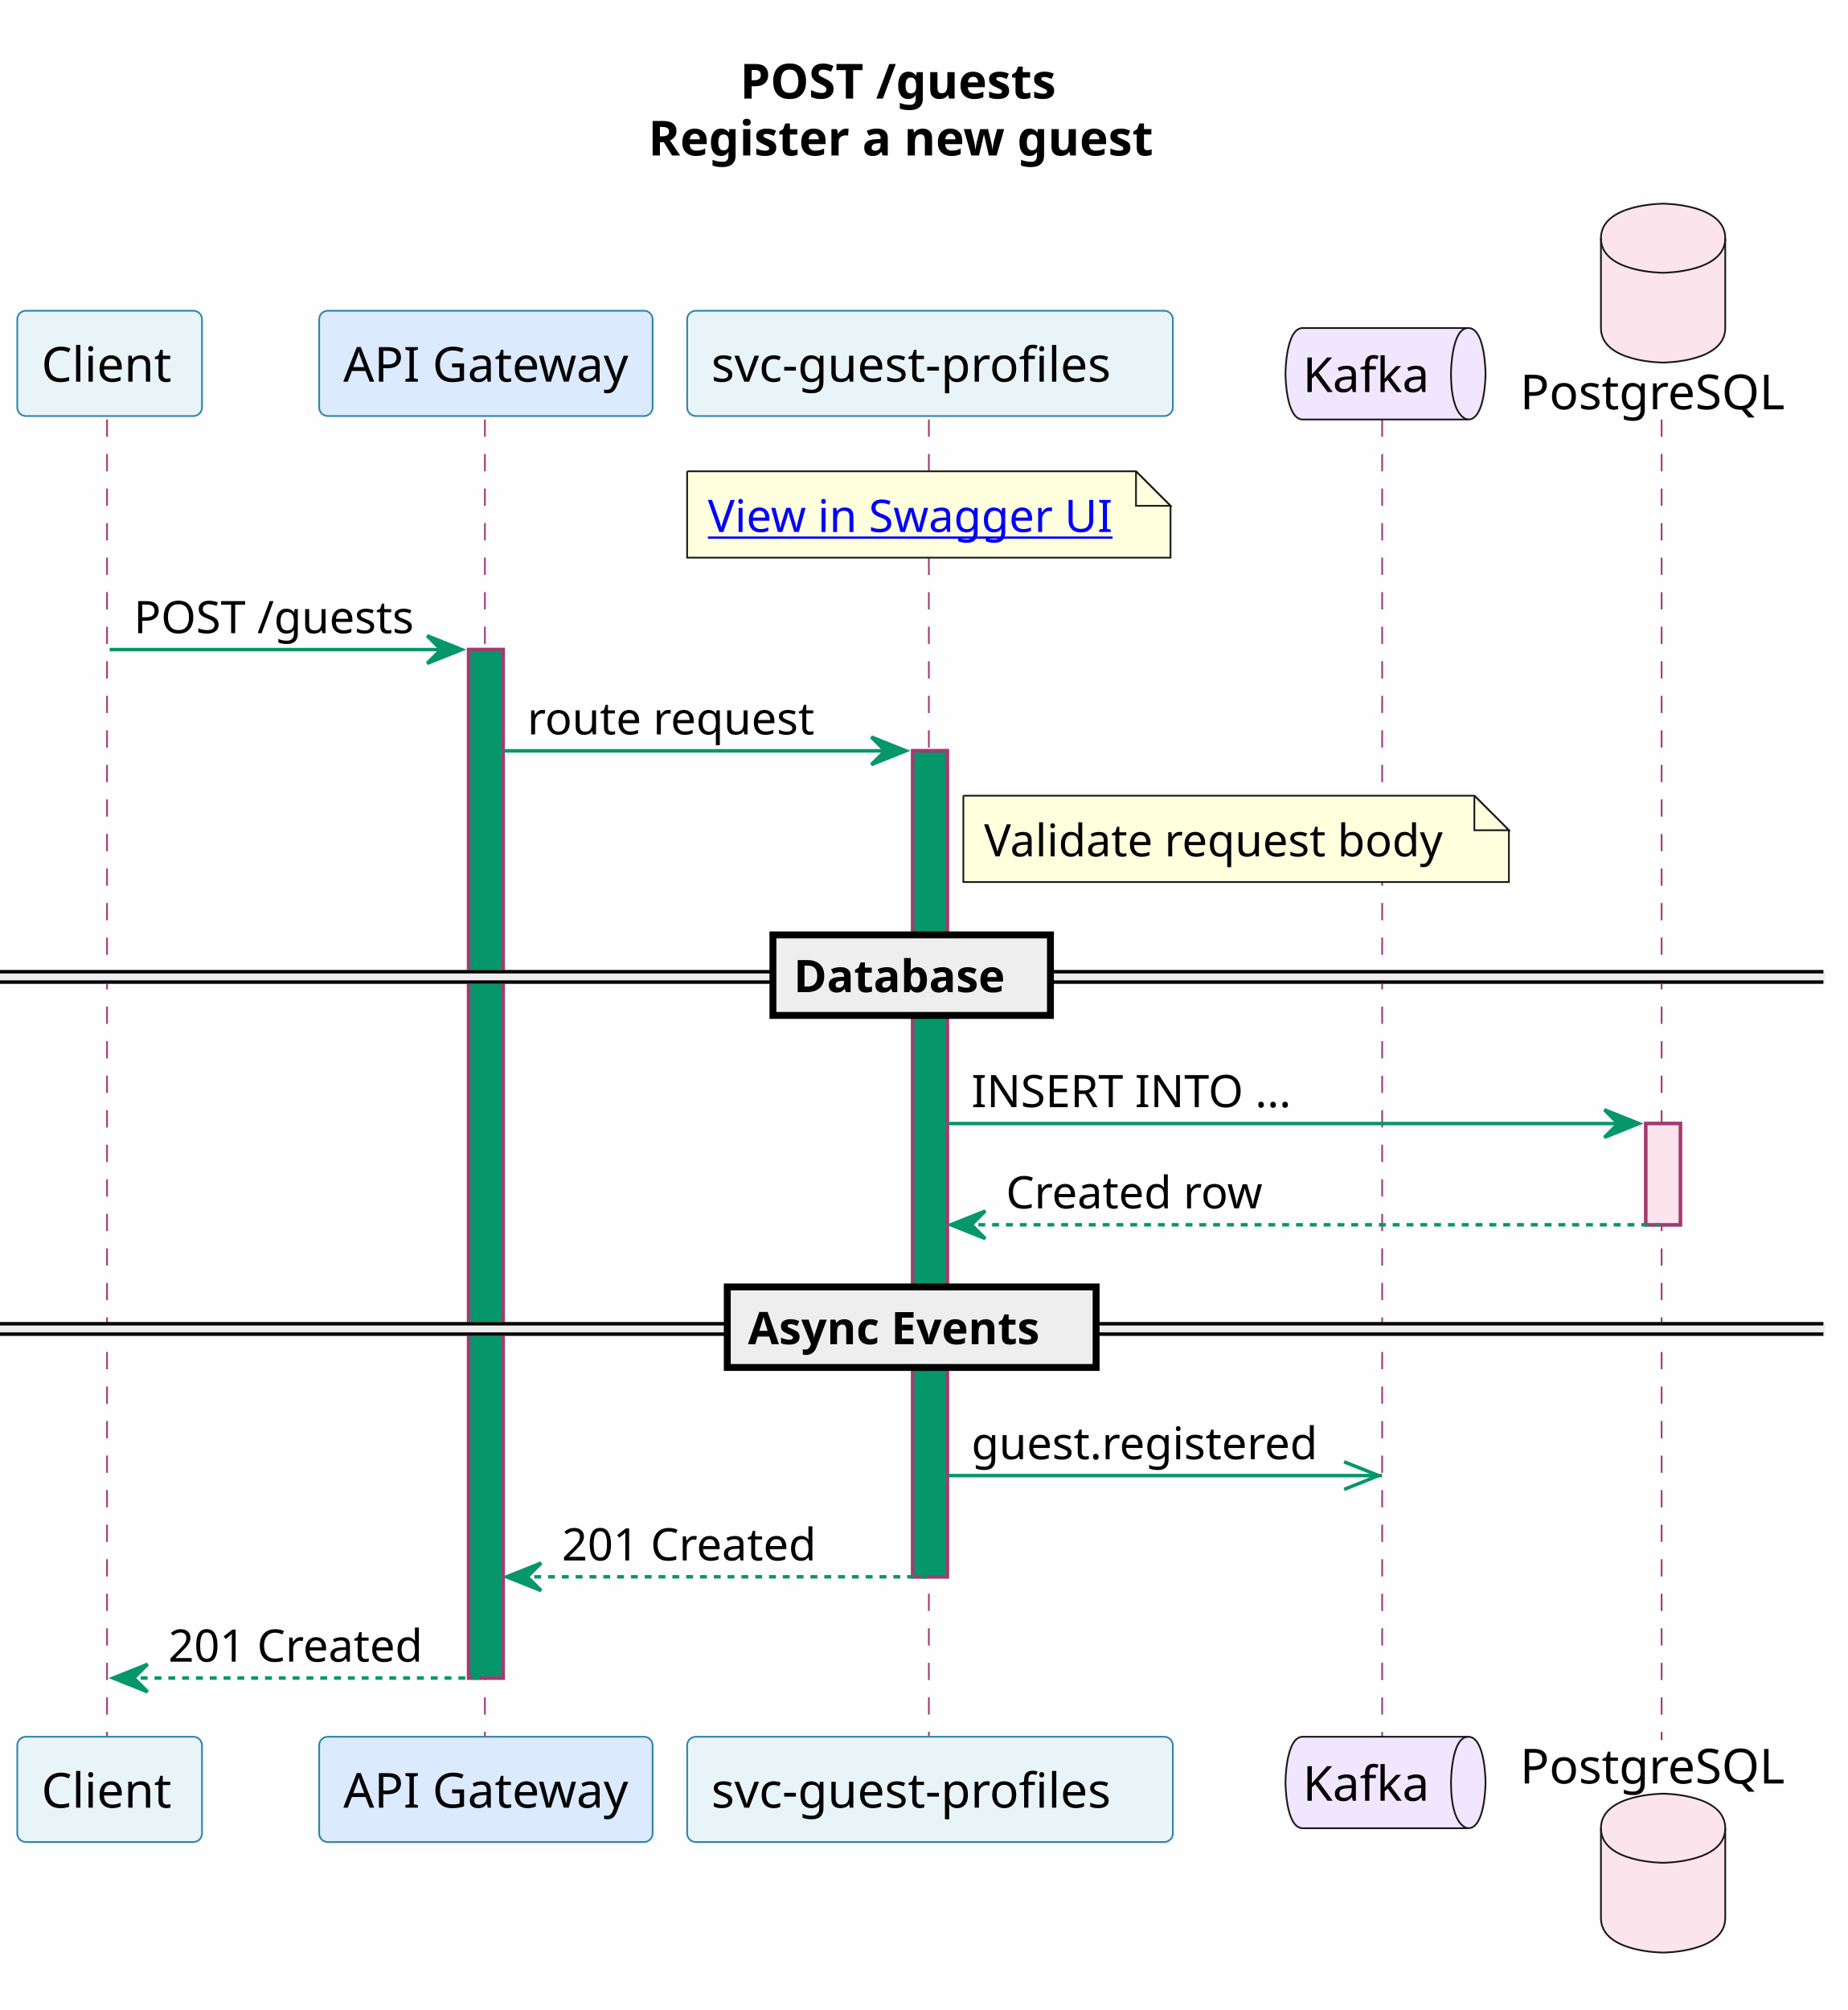
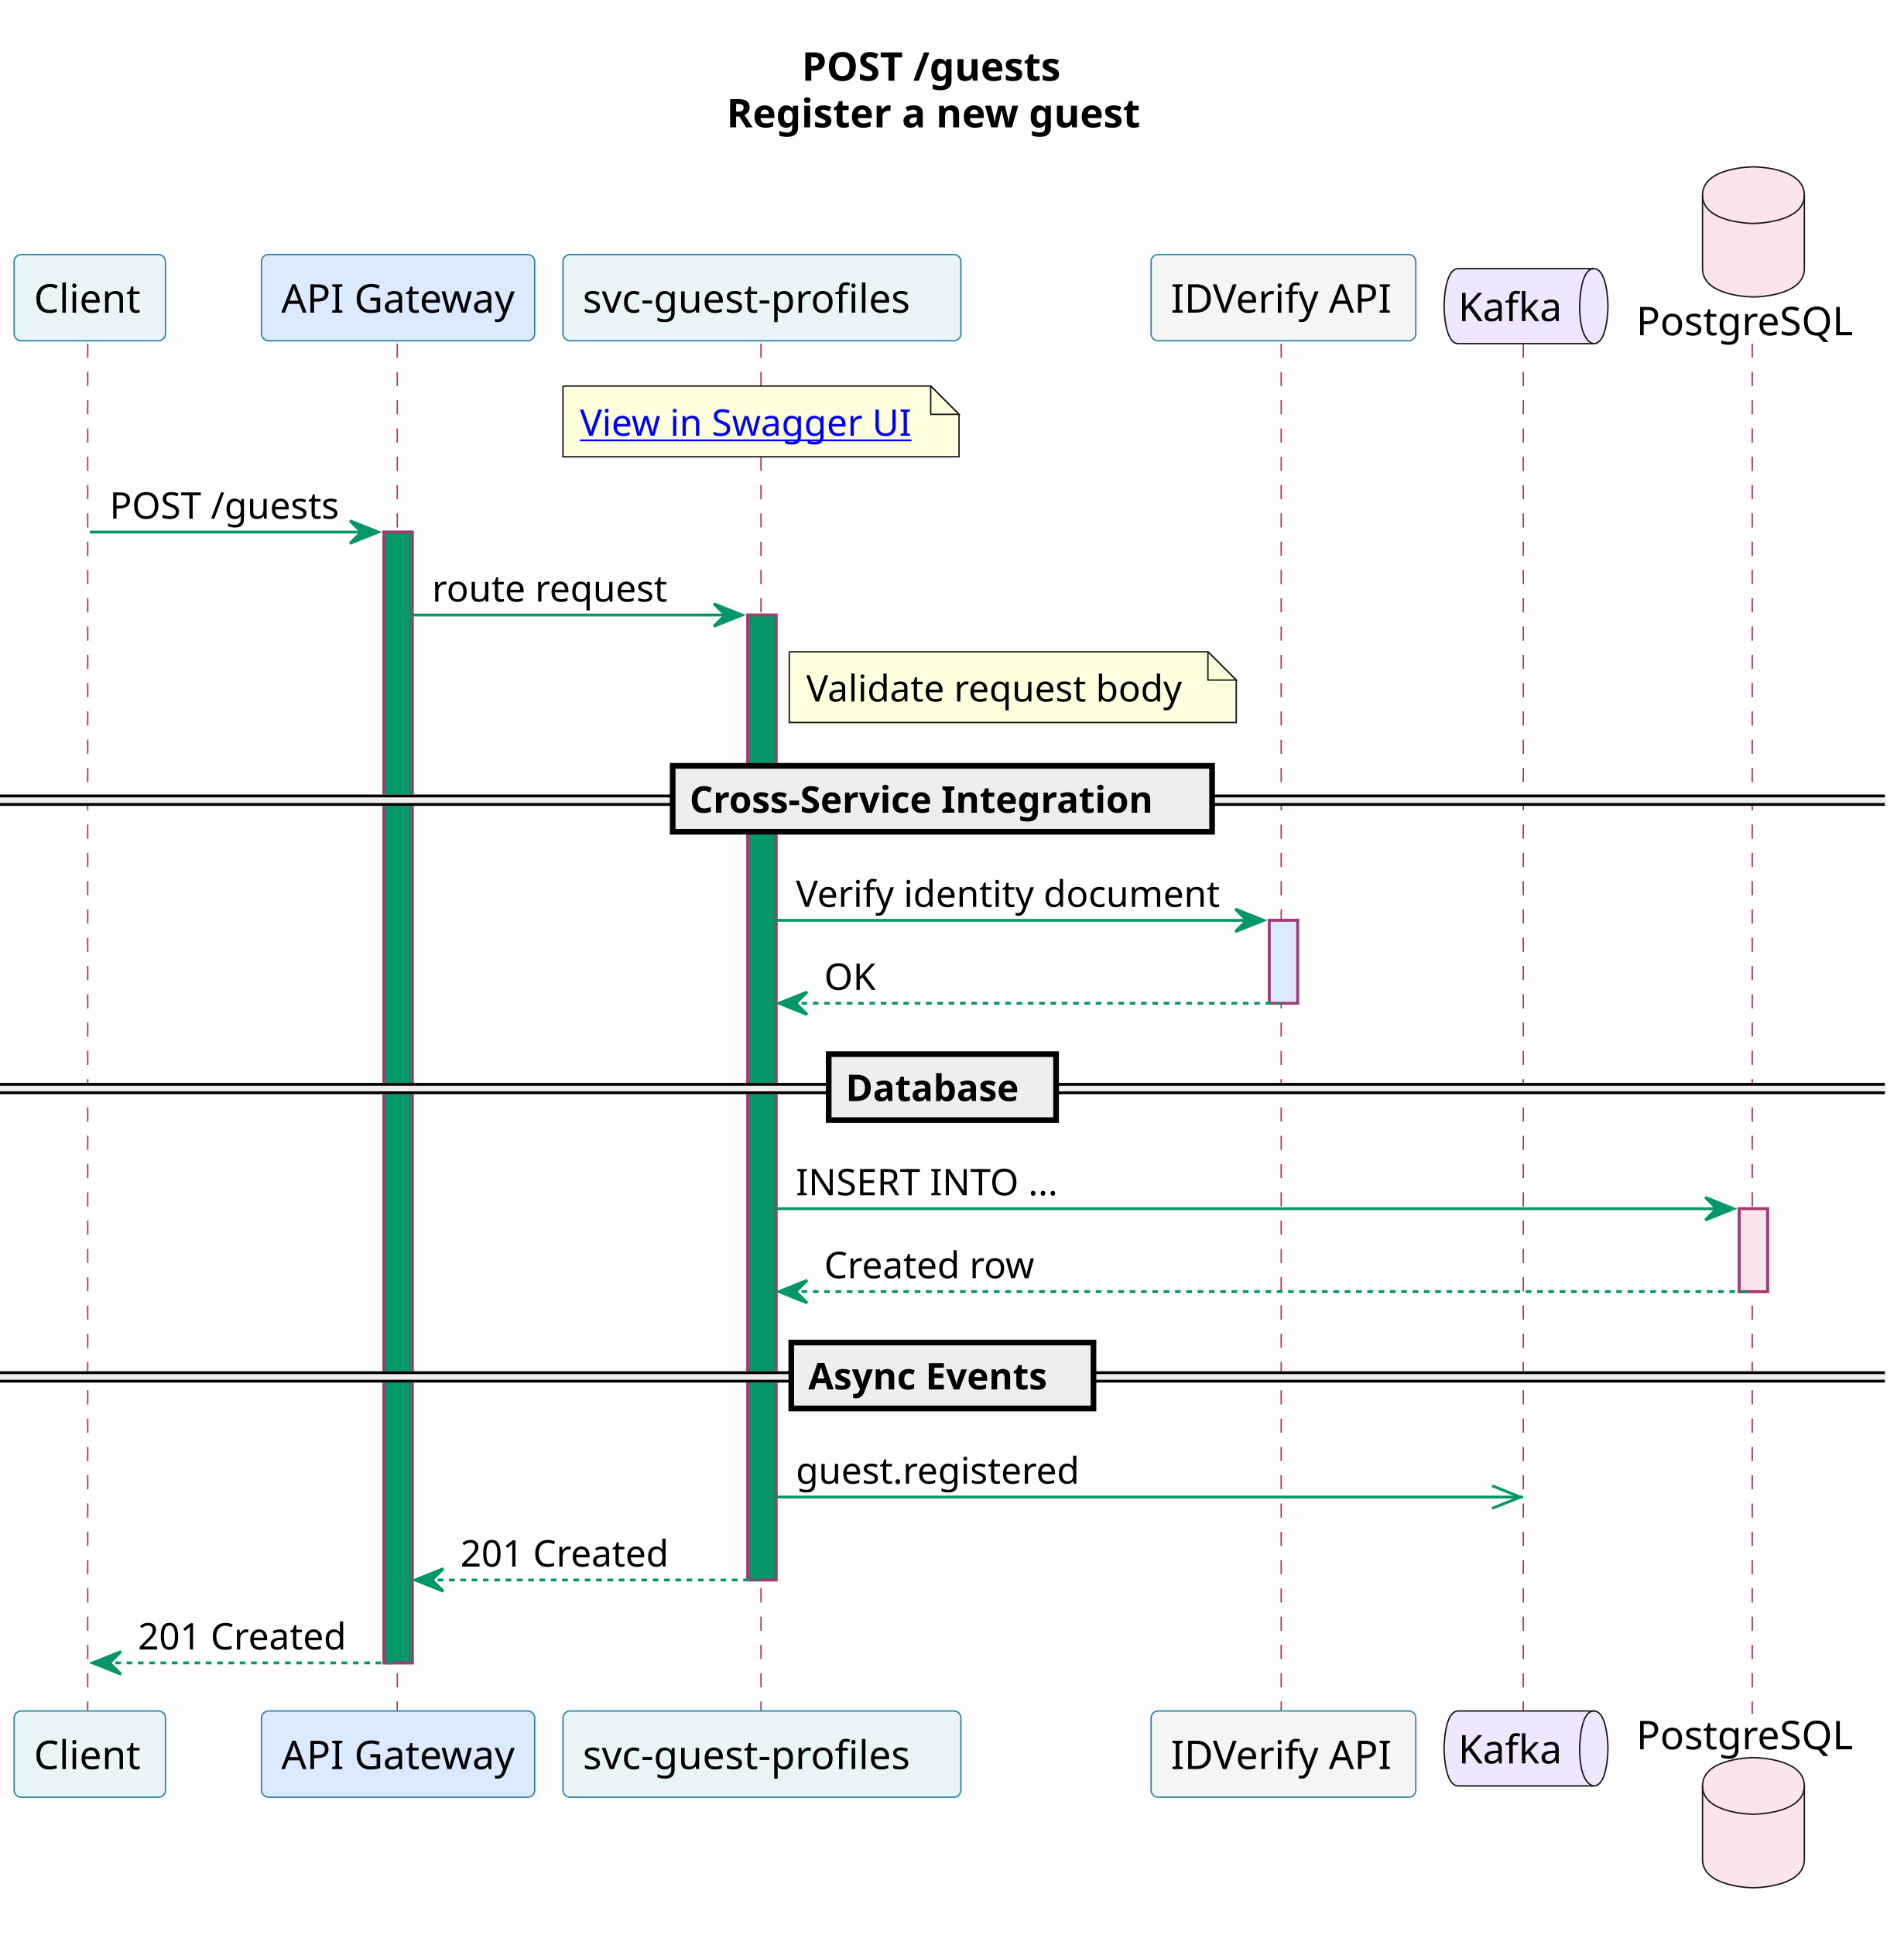
- <svg xmlns="http://www.w3.org/2000/svg" xmlns:xlink="http://www.w3.org/1999/xlink" contentStyleType="text/css" data-diagram-type="SEQUENCE" height="582px" preserveAspectRatio="none" style="width:535px;height:582px;background:#FEFEFE;" version="1.1" viewBox="0 0 535 582" width="535px" zoomAndPan="magnify">
+ <svg xmlns="http://www.w3.org/2000/svg" xmlns:xlink="http://www.w3.org/1999/xlink" contentStyleType="text/css" data-diagram-type="SEQUENCE" height="684px" preserveAspectRatio="none" style="width:673px;height:684px;background:#FEFEFE;" version="1.1" viewBox="0 0 673 684" width="673px" zoomAndPan="magnify">
  <defs />
  <g>
-     <rect fill="#FEFEFE" height="582" style="stroke:none;stroke-width:1;" width="535" x="0" y="0" />
-     <text fill="#000000" font-family="Segoe UI" font-size="14" font-weight="bold" lengthAdjust="spacing" textLength="98.438" x="214.321" y="28.535">POST /guests</text>
-     <text fill="#000000" font-family="Segoe UI" font-size="14" font-weight="bold" lengthAdjust="spacing" textLength="151.58" x="187.75" y="45.023">Register a new guest</text>
+     <rect fill="#FEFEFE" height="684" style="stroke:none;stroke-width:1;" width="673" x="0" y="0" />
+     <text fill="#000000" font-family="Segoe UI" font-size="14" font-weight="bold" lengthAdjust="spacing" textLength="98.438" x="283.409" y="28.535">POST /guests</text>
+     <text fill="#000000" font-family="Segoe UI" font-size="14" font-weight="bold" lengthAdjust="spacing" textLength="151.58" x="256.838" y="45.023">Register a new guest</text>
    <g>
-       <rect fill="#059669" height="297.795" style="stroke:#A23B72;stroke-width:1;" width="10" x="135.722" y="188.086" />
+       <rect fill="#059669" height="399.727" style="stroke:#A23B72;stroke-width:1;" width="10" x="135.722" y="188.086" />
    </g>
    <g>
-       <rect fill="#059669" height="239.174" style="stroke:#A23B72;stroke-width:1;" width="10" x="264.343" y="217.397" />
+       <rect fill="#059669" height="341.106" style="stroke:#A23B72;stroke-width:1;" width="10" x="264.343" y="217.397" />
    </g>
    <g>
-       <rect fill="#FCE4EC" height="29.311" style="stroke:#A23B72;stroke-width:1;" width="10" x="476.655" y="325.328" />
+       <rect fill="#DBEAFE" height="29.311" style="stroke:#A23B72;stroke-width:1;" width="10" x="448.689" y="325.328" />
    </g>
    <g>
-       <rect fill="#000000" fill-opacity="0" height="382.416" width="8" x="27.752" y="121.465" />
-       <line style="stroke:#A23B72;stroke-width:0.5;stroke-dasharray:5,5;" x1="31" x2="31" y1="121.465" y2="503.881" />
+       <rect fill="#FCE4EC" height="29.311" style="stroke:#A23B72;stroke-width:1;" width="10" x="614.832" y="427.26" />
    </g>
    <g>
-       <rect fill="#000000" fill-opacity="0" height="382.416" width="8" x="136.722" y="121.465" />
-       <line style="stroke:#A23B72;stroke-width:0.5;stroke-dasharray:5,5;" x1="140.433" x2="140.433" y1="121.465" y2="503.881" />
+       <rect fill="#000000" fill-opacity="0" height="484.348" width="8" x="27.752" y="121.465" />
+       <line style="stroke:#A23B72;stroke-width:0.5;stroke-dasharray:5,5;" x1="31" x2="31" y1="121.465" y2="605.812" />
    </g>
    <g>
-       <rect fill="#000000" fill-opacity="0" height="382.416" width="8" x="265.343" y="121.465" />
-       <line style="stroke:#A23B72;stroke-width:0.5;stroke-dasharray:5,5;" x1="269.011" x2="269.011" y1="121.465" y2="503.881" />
+       <rect fill="#000000" fill-opacity="0" height="484.348" width="8" x="136.722" y="121.465" />
+       <line style="stroke:#A23B72;stroke-width:0.5;stroke-dasharray:5,5;" x1="140.433" x2="140.433" y1="121.465" y2="605.812" />
    </g>
    <g>
-       <rect fill="#000000" fill-opacity="0" height="382.416" width="8" x="397.264" y="121.465" />
-       <line style="stroke:#A23B72;stroke-width:0.5;stroke-dasharray:5,5;" x1="400.297" x2="400.297" y1="121.465" y2="503.881" />
+       <rect fill="#000000" fill-opacity="0" height="484.348" width="8" x="265.343" y="121.465" />
+       <line style="stroke:#A23B72;stroke-width:0.5;stroke-dasharray:5,5;" x1="269.011" x2="269.011" y1="121.465" y2="605.812" />
    </g>
    <g>
-       <rect fill="#000000" fill-opacity="0" height="382.416" width="8" x="477.655" y="121.465" />
-       <line style="stroke:#A23B72;stroke-width:0.5;stroke-dasharray:5,5;" x1="481.23" x2="481.23" y1="121.465" y2="503.881" />
+       <rect fill="#000000" fill-opacity="0" height="484.348" width="8" x="449.689" y="121.465" />
+       <line style="stroke:#A23B72;stroke-width:0.5;stroke-dasharray:5,5;" x1="452.904" x2="452.904" y1="121.465" y2="605.812" />
+     </g>
+     <g>
+       <rect fill="#000000" fill-opacity="0" height="484.348" width="8" x="535.44" y="121.465" />
+       <line style="stroke:#A23B72;stroke-width:0.5;stroke-dasharray:5,5;" x1="538.474" x2="538.474" y1="121.465" y2="605.812" />
+     </g>
+     <g>
+       <rect fill="#000000" fill-opacity="0" height="484.348" width="8" x="615.832" y="121.465" />
+       <line style="stroke:#A23B72;stroke-width:0.5;stroke-dasharray:5,5;" x1="619.407" x2="619.407" y1="121.465" y2="605.812" />
    </g>
    <g class="participant participant-head" data-participant="Client">
      <rect fill="#E8F4F8" height="30.488" rx="2.5" ry="2.5" style="stroke:#2E86AB;stroke-width:0.5;" width="53.505" x="5" y="89.977" />
      <text fill="#000000" font-family="Segoe UI" font-size="14" lengthAdjust="spacing" textLength="39.505" x="12" y="110.512">Client</text>
    </g>
    <g class="participant participant-tail" data-participant="Client">
-       <rect fill="#E8F4F8" height="30.488" rx="2.5" ry="2.5" style="stroke:#2E86AB;stroke-width:0.5;" width="53.505" x="5" y="502.881" />
-       <text fill="#000000" font-family="Segoe UI" font-size="14" lengthAdjust="spacing" textLength="39.505" x="12" y="523.416">Client</text>
+       <rect fill="#E8F4F8" height="30.488" rx="2.5" ry="2.5" style="stroke:#2E86AB;stroke-width:0.5;" width="53.505" x="5" y="604.812" />
+       <text fill="#000000" font-family="Segoe UI" font-size="14" lengthAdjust="spacing" textLength="39.505" x="12" y="625.348">Client</text>
    </g>
    <g class="participant participant-head" data-participant="GW">
      <rect fill="#DBEAFE" height="30.488" rx="2.5" ry="2.5" style="stroke:#2E86AB;stroke-width:0.5;" width="96.578" x="92.433" y="89.977" />
      <text fill="#000000" font-family="Segoe UI" font-size="14" lengthAdjust="spacing" textLength="82.578" x="99.433" y="110.512">API Gateway</text>
    </g>
    <g class="participant participant-tail" data-participant="GW">
-       <rect fill="#DBEAFE" height="30.488" rx="2.5" ry="2.5" style="stroke:#2E86AB;stroke-width:0.5;" width="96.578" x="92.433" y="502.881" />
-       <text fill="#000000" font-family="Segoe UI" font-size="14" lengthAdjust="spacing" textLength="82.578" x="99.433" y="523.416">API Gateway</text>
+       <rect fill="#DBEAFE" height="30.488" rx="2.5" ry="2.5" style="stroke:#2E86AB;stroke-width:0.5;" width="96.578" x="92.433" y="604.812" />
+       <text fill="#000000" font-family="Segoe UI" font-size="14" lengthAdjust="spacing" textLength="82.578" x="99.433" y="625.348">API Gateway</text>
    </g>
    <g class="participant participant-head" data-participant="Svc">
      <a href="/microservices/svc-guest-profiles/" target="_top" title="/microservices/svc-guest-profiles/" xlink:actuate="onRequest" xlink:href="/microservices/svc-guest-profiles/" xlink:show="new" xlink:title="/microservices/svc-guest-profiles/" xlink:type="simple">
        <rect fill="#E8F4F8" height="30.488" rx="2.5" ry="2.5" style="stroke:#2E86AB;stroke-width:0.5;" width="140.663" x="199.011" y="89.977" />
        <text fill="#000000" font-family="Segoe UI" font-size="14" lengthAdjust="spacing" textLength="126.663" x="206.011" y="110.512">svc-guest-profiles</text>
      </a>
    </g>
    <g class="participant participant-tail" data-participant="Svc">
      <a href="/microservices/svc-guest-profiles/" target="_top" title="/microservices/svc-guest-profiles/" xlink:actuate="onRequest" xlink:href="/microservices/svc-guest-profiles/" xlink:show="new" xlink:title="/microservices/svc-guest-profiles/" xlink:type="simple">
-         <rect fill="#E8F4F8" height="30.488" rx="2.5" ry="2.5" style="stroke:#2E86AB;stroke-width:0.5;" width="140.663" x="199.011" y="502.881" />
-         <text fill="#000000" font-family="Segoe UI" font-size="14" lengthAdjust="spacing" textLength="126.663" x="206.011" y="523.416">svc-guest-profiles</text>
+         <rect fill="#E8F4F8" height="30.488" rx="2.5" ry="2.5" style="stroke:#2E86AB;stroke-width:0.5;" width="140.663" x="199.011" y="604.812" />
+         <text fill="#000000" font-family="Segoe UI" font-size="14" lengthAdjust="spacing" textLength="126.663" x="206.011" y="625.348">svc-guest-profiles</text>
      </a>
    </g>
+     <g class="participant participant-head" data-participant="ExtID">
+       <rect fill="#F5F5F5" height="30.488" rx="2.5" ry="2.5" style="stroke:#2E86AB;stroke-width:0.5;" width="93.57" x="406.904" y="89.977" />
+       <text fill="#000000" font-family="Segoe UI" font-size="14" lengthAdjust="spacing" textLength="79.57" x="413.904" y="110.512">IDVerify API</text>
+     </g>
+     <g class="participant participant-tail" data-participant="ExtID">
+       <rect fill="#F5F5F5" height="30.488" rx="2.5" ry="2.5" style="stroke:#2E86AB;stroke-width:0.5;" width="93.57" x="406.904" y="604.812" />
+       <text fill="#000000" font-family="Segoe UI" font-size="14" lengthAdjust="spacing" textLength="79.57" x="413.904" y="625.348">IDVerify API</text>
+     </g>
    <g class="participant participant-head" data-participant="Kafka">
-       <path d="M377.297,94.977 L425.23,94.977 C430.23,94.977 430.23,108.221 430.23,108.221 C430.23,108.221 430.23,121.465 425.23,121.465 L377.297,121.465 C372.297,121.465 372.297,108.221 372.297,108.221 C372.297,108.221 372.297,94.977 377.297,94.977" fill="#F0E6FF" style="stroke:#181818;stroke-width:0.5;" />
-       <path d="M425.23,94.977 C420.23,94.977 420.23,108.221 420.23,108.221 C420.23,121.465 425.23,121.465 425.23,121.465" fill="none" style="stroke:#181818;stroke-width:0.5;" />
-       <text fill="#000000" font-family="Segoe UI" font-size="14" lengthAdjust="spacing" textLength="37.933" x="377.297" y="113.512">Kafka</text>
+       <path d="M515.474,94.977 L563.407,94.977 C568.407,94.977 568.407,108.221 568.407,108.221 C568.407,108.221 568.407,121.465 563.407,121.465 L515.474,121.465 C510.474,121.465 510.474,108.221 510.474,108.221 C510.474,108.221 510.474,94.977 515.474,94.977" fill="#F0E6FF" style="stroke:#181818;stroke-width:0.5;" />
+       <path d="M563.407,94.977 C558.407,94.977 558.407,108.221 558.407,108.221 C558.407,121.465 563.407,121.465 563.407,121.465" fill="none" style="stroke:#181818;stroke-width:0.5;" />
+       <text fill="#000000" font-family="Segoe UI" font-size="14" lengthAdjust="spacing" textLength="37.933" x="515.474" y="113.512">Kafka</text>
    </g>
    <g class="participant participant-tail" data-participant="Kafka">
-       <path d="M377.297,502.881 L425.23,502.881 C430.23,502.881 430.23,516.125 430.23,516.125 C430.23,516.125 430.23,529.369 425.23,529.369 L377.297,529.369 C372.297,529.369 372.297,516.125 372.297,516.125 C372.297,516.125 372.297,502.881 377.297,502.881" fill="#F0E6FF" style="stroke:#181818;stroke-width:0.5;" />
-       <path d="M425.23,502.881 C420.23,502.881 420.23,516.125 420.23,516.125 C420.23,529.369 425.23,529.369 425.23,529.369" fill="none" style="stroke:#181818;stroke-width:0.5;" />
-       <text fill="#000000" font-family="Segoe UI" font-size="14" lengthAdjust="spacing" textLength="37.933" x="377.297" y="521.416">Kafka</text>
+       <path d="M515.474,604.812 L563.407,604.812 C568.407,604.812 568.407,618.057 568.407,618.057 C568.407,618.057 568.407,631.301 563.407,631.301 L515.474,631.301 C510.474,631.301 510.474,618.057 510.474,618.057 C510.474,618.057 510.474,604.812 515.474,604.812" fill="#F0E6FF" style="stroke:#181818;stroke-width:0.5;" />
+       <path d="M563.407,604.812 C558.407,604.812 558.407,618.057 558.407,618.057 C558.407,631.301 563.407,631.301 563.407,631.301" fill="none" style="stroke:#181818;stroke-width:0.5;" />
+       <text fill="#000000" font-family="Segoe UI" font-size="14" lengthAdjust="spacing" textLength="37.933" x="515.474" y="623.348">Kafka</text>
    </g>
    <g class="participant participant-head" data-participant="DB">
-       <text fill="#000000" font-family="Segoe UI" font-size="14" lengthAdjust="spacing" textLength="76.85" x="440.23" y="118.512">PostgreSQL</text>
-       <path d="M463.655,68.977 C463.655,58.977 481.655,58.977 481.655,58.977 C481.655,58.977 499.655,58.977 499.655,68.977 L499.655,94.977 C499.655,104.977 481.655,104.977 481.655,104.977 C481.655,104.977 463.655,104.977 463.655,94.977 L463.655,68.977" fill="#FCE4EC" style="stroke:#181818;stroke-width:0.5;" />
-       <path d="M463.655,68.977 C463.655,78.977 481.655,78.977 481.655,78.977 C481.655,78.977 499.655,78.977 499.655,68.977" fill="none" style="stroke:#181818;stroke-width:0.5;" />
+       <text fill="#000000" font-family="Segoe UI" font-size="14" lengthAdjust="spacing" textLength="76.85" x="578.407" y="118.512">PostgreSQL</text>
+       <path d="M601.832,68.977 C601.832,58.977 619.832,58.977 619.832,58.977 C619.832,58.977 637.832,58.977 637.832,68.977 L637.832,94.977 C637.832,104.977 619.832,104.977 619.832,104.977 C619.832,104.977 601.832,104.977 601.832,94.977 L601.832,68.977" fill="#FCE4EC" style="stroke:#181818;stroke-width:0.5;" />
+       <path d="M601.832,68.977 C601.832,78.977 619.832,78.977 619.832,78.977 C619.832,78.977 637.832,78.977 637.832,68.977" fill="none" style="stroke:#181818;stroke-width:0.5;" />
    </g>
    <g class="participant participant-tail" data-participant="DB">
-       <text fill="#000000" font-family="Segoe UI" font-size="14" lengthAdjust="spacing" textLength="76.85" x="440.23" y="516.416">PostgreSQL</text>
-       <path d="M463.655,529.369 C463.655,519.369 481.655,519.369 481.655,519.369 C481.655,519.369 499.655,519.369 499.655,529.369 L499.655,555.369 C499.655,565.369 481.655,565.369 481.655,565.369 C481.655,565.369 463.655,565.369 463.655,555.369 L463.655,529.369" fill="#FCE4EC" style="stroke:#181818;stroke-width:0.5;" />
-       <path d="M463.655,529.369 C463.655,539.369 481.655,539.369 481.655,539.369 C481.655,539.369 499.655,539.369 499.655,529.369" fill="none" style="stroke:#181818;stroke-width:0.5;" />
+       <text fill="#000000" font-family="Segoe UI" font-size="14" lengthAdjust="spacing" textLength="76.85" x="578.407" y="618.348">PostgreSQL</text>
+       <path d="M601.832,631.301 C601.832,621.301 619.832,621.301 619.832,621.301 C619.832,621.301 637.832,621.301 637.832,631.301 L637.832,657.301 C637.832,667.301 619.832,667.301 619.832,667.301 C619.832,667.301 601.832,667.301 601.832,657.301 L601.832,631.301" fill="#FCE4EC" style="stroke:#181818;stroke-width:0.5;" />
+       <path d="M601.832,631.301 C601.832,641.301 619.832,641.301 619.832,641.301 C619.832,641.301 637.832,641.301 637.832,631.301" fill="none" style="stroke:#181818;stroke-width:0.5;" />
    </g>
    <g>
-       <rect fill="#059669" height="297.795" style="stroke:#A23B72;stroke-width:1;" width="10" x="135.722" y="188.086" />
+       <rect fill="#059669" height="399.727" style="stroke:#A23B72;stroke-width:1;" width="10" x="135.722" y="188.086" />
    </g>
    <g>
-       <rect fill="#059669" height="239.174" style="stroke:#A23B72;stroke-width:1;" width="10" x="264.343" y="217.397" />
+       <rect fill="#059669" height="341.106" style="stroke:#A23B72;stroke-width:1;" width="10" x="264.343" y="217.397" />
    </g>
    <g>
-       <rect fill="#FCE4EC" height="29.311" style="stroke:#A23B72;stroke-width:1;" width="10" x="476.655" y="325.328" />
+       <rect fill="#DBEAFE" height="29.311" style="stroke:#A23B72;stroke-width:1;" width="10" x="448.689" y="325.328" />
+     </g>
+     <g>
+       <rect fill="#FCE4EC" height="29.311" style="stroke:#A23B72;stroke-width:1;" width="10" x="614.832" y="427.26" />
    </g>
    <path d="M199,136.465 L199,161.465 L339,161.465 L339,146.465 L329,136.465 L199,136.465" fill="#FEFFDD" style="stroke:#181818;stroke-width:0.5;" />
    <path d="M329,136.465 L329,146.465 L339,146.465 L329,136.465" fill="#FEFFDD" style="stroke:#181818;stroke-width:0.5;" />
    <a href="/services/api/svc-guest-profiles.html#/Guests/createGuest" target="_top" title="/services/api/svc-guest-profiles.html#/Guests/createGuest" xlink:actuate="onRequest" xlink:href="/services/api/svc-guest-profiles.html#/Guests/createGuest" xlink:show="new" xlink:title="/services/api/svc-guest-profiles.html#/Guests/createGuest" xlink:type="simple">
      <text fill="#0000FF" font-family="Segoe UI" font-size="13" lengthAdjust="spacing" text-decoration="underline" textLength="119.406" x="205" y="154.033">View in Swagger UI</text>
    </a>
    <g class="message" data-participant-1="Client" data-participant-2="GW">
      <polygon fill="#059669" points="123.722,184.086,133.722,188.086,123.722,192.086,127.722,188.086" style="stroke:#059669;stroke-width:1;" />
      <line style="stroke:#059669;stroke-width:1;" x1="31.752" x2="129.722" y1="188.086" y2="188.086" />
      <text fill="#000000" font-family="Segoe UI" font-size="13" lengthAdjust="spacing" textLength="84.97" x="38.752" y="183.344">POST /guests</text>
    </g>
    <g class="message" data-participant-1="GW" data-participant-2="Svc">
      <polygon fill="#059669" points="252.343,213.397,262.343,217.397,252.343,221.397,256.343,217.397" style="stroke:#059669;stroke-width:1;" />
      <line style="stroke:#059669;stroke-width:1;" x1="145.722" x2="258.343" y1="217.397" y2="217.397" />
      <text fill="#000000" font-family="Segoe UI" font-size="13" lengthAdjust="spacing" textLength="85.135" x="152.722" y="212.654">route request</text>
    </g>
    <path d="M279,230.397 L279,255.397 L437,255.397 L437,240.397 L427,230.397 L279,230.397" fill="#FEFFDD" style="stroke:#181818;stroke-width:0.5;" />
    <path d="M427,230.397 L427,240.397 L437,240.397 L427,230.397" fill="#FEFFDD" style="stroke:#181818;stroke-width:0.5;" />
    <text fill="#000000" font-family="Segoe UI" font-size="13" lengthAdjust="spacing" textLength="137.573" x="285" y="247.965">Validate request body</text>
-     <rect fill="#EEEEEE" height="3" style="stroke:#EEEEEE;stroke-width:1;" width="528.08" x="0" y="281.362" />
-     <line style="stroke:#000000;stroke-width:1;" x1="0" x2="528.08" y1="281.362" y2="281.362" />
-     <line style="stroke:#000000;stroke-width:1;" x1="0" x2="528.08" y1="284.362" y2="284.362" />
-     <rect fill="#EEEEEE" height="23.311" style="stroke:#000000;stroke-width:2;" width="80.371" x="223.854" y="270.707" />
-     <text fill="#000000" font-family="Segoe UI" font-size="13" font-weight="bold" lengthAdjust="spacing" textLength="62.086" x="229.854" y="287.275">Database</text>
+     <rect fill="#EEEEEE" height="3" style="stroke:#EEEEEE;stroke-width:1;" width="666.256" x="0" y="281.362" />
+     <line style="stroke:#000000;stroke-width:1;" x1="0" x2="666.256" y1="281.362" y2="281.362" />
+     <line style="stroke:#000000;stroke-width:1;" x1="0" x2="666.256" y1="284.362" y2="284.362" />
+     <rect fill="#EEEEEE" height="23.311" style="stroke:#000000;stroke-width:2;" width="190.674" x="237.791" y="270.707" />
+     <text fill="#000000" font-family="Segoe UI" font-size="13" font-weight="bold" lengthAdjust="spacing" textLength="172.39" x="243.791" y="287.275">Cross-Service Integration</text>
+     <g class="message" data-participant-1="Svc" data-participant-2="ExtID">
+       <polygon fill="#059669" points="436.689,321.328,446.689,325.328,436.689,329.328,440.689,325.328" style="stroke:#059669;stroke-width:1;" />
+       <line style="stroke:#059669;stroke-width:1;" x1="274.343" x2="442.689" y1="325.328" y2="325.328" />
+       <text fill="#000000" font-family="Segoe UI" font-size="13" lengthAdjust="spacing" textLength="155.346" x="281.343" y="320.586">Verify identity document</text>
+     </g>
+     <g class="message" data-participant-1="ExtID" data-participant-2="Svc">
+       <polygon fill="#059669" points="285.343,350.639,275.343,354.639,285.343,358.639,281.343,354.639" style="stroke:#059669;stroke-width:1;" />
+       <line style="stroke:#059669;stroke-width:1;stroke-dasharray:2,2;" x1="279.343" x2="452.689" y1="354.639" y2="354.639" />
+       <text fill="#000000" font-family="Segoe UI" font-size="13" lengthAdjust="spacing" textLength="18.586" x="291.343" y="349.897">OK</text>
+     </g>
+     <rect fill="#EEEEEE" height="3" style="stroke:#EEEEEE;stroke-width:1;" width="666.256" x="0" y="383.294" />
+     <line style="stroke:#000000;stroke-width:1;" x1="0" x2="666.256" y1="383.294" y2="383.294" />
+     <line style="stroke:#000000;stroke-width:1;" x1="0" x2="666.256" y1="386.294" y2="386.294" />
+     <rect fill="#EEEEEE" height="23.311" style="stroke:#000000;stroke-width:2;" width="80.371" x="292.943" y="372.639" />
+     <text fill="#000000" font-family="Segoe UI" font-size="13" font-weight="bold" lengthAdjust="spacing" textLength="62.086" x="298.943" y="389.207">Database</text>
    <g class="message" data-participant-1="Svc" data-participant-2="DB">
-       <polygon fill="#059669" points="464.655,321.328,474.655,325.328,464.655,329.328,468.655,325.328" style="stroke:#059669;stroke-width:1;" />
-       <line style="stroke:#059669;stroke-width:1;" x1="274.343" x2="470.655" y1="325.328" y2="325.328" />
-       <text fill="#000000" font-family="Segoe UI" font-size="13" lengthAdjust="spacing" textLength="96.072" x="281.343" y="320.586">INSERT INTO ...</text>
+       <polygon fill="#059669" points="602.832,423.26,612.832,427.26,602.832,431.26,606.832,427.26" style="stroke:#059669;stroke-width:1;" />
+       <line style="stroke:#059669;stroke-width:1;" x1="274.343" x2="608.832" y1="427.26" y2="427.26" />
+       <text fill="#000000" font-family="Segoe UI" font-size="13" lengthAdjust="spacing" textLength="96.072" x="281.343" y="422.518">INSERT INTO ...</text>
    </g>
    <g class="message" data-participant-1="DB" data-participant-2="Svc">
-       <polygon fill="#059669" points="285.343,350.639,275.343,354.639,285.343,358.639,281.343,354.639" style="stroke:#059669;stroke-width:1;" />
-       <line style="stroke:#059669;stroke-width:1;stroke-dasharray:2,2;" x1="279.343" x2="480.655" y1="354.639" y2="354.639" />
-       <text fill="#000000" font-family="Segoe UI" font-size="13" lengthAdjust="spacing" textLength="76.457" x="291.343" y="349.897">Created row</text>
+       <polygon fill="#059669" points="285.343,452.57,275.343,456.57,285.343,460.57,281.343,456.57" style="stroke:#059669;stroke-width:1;" />
+       <line style="stroke:#059669;stroke-width:1;stroke-dasharray:2,2;" x1="279.343" x2="618.832" y1="456.57" y2="456.57" />
+       <text fill="#000000" font-family="Segoe UI" font-size="13" lengthAdjust="spacing" textLength="76.457" x="291.343" y="451.828">Created row</text>
    </g>
-     <rect fill="#EEEEEE" height="3" style="stroke:#EEEEEE;stroke-width:1;" width="528.08" x="0" y="383.294" />
-     <line style="stroke:#000000;stroke-width:1;" x1="0" x2="528.08" y1="383.294" y2="383.294" />
-     <line style="stroke:#000000;stroke-width:1;" x1="0" x2="528.08" y1="386.294" y2="386.294" />
-     <rect fill="#EEEEEE" height="23.311" style="stroke:#000000;stroke-width:2;" width="106.822" x="210.629" y="372.639" />
-     <text fill="#000000" font-family="Segoe UI" font-size="13" font-weight="bold" lengthAdjust="spacing" textLength="88.537" x="216.629" y="389.207">Async Events</text>
+     <rect fill="#EEEEEE" height="3" style="stroke:#EEEEEE;stroke-width:1;" width="666.256" x="0" y="485.226" />
+     <line style="stroke:#000000;stroke-width:1;" x1="0" x2="666.256" y1="485.226" y2="485.226" />
+     <line style="stroke:#000000;stroke-width:1;" x1="0" x2="666.256" y1="488.226" y2="488.226" />
+     <rect fill="#EEEEEE" height="23.311" style="stroke:#000000;stroke-width:2;" width="106.822" x="279.717" y="474.57" />
+     <text fill="#000000" font-family="Segoe UI" font-size="13" font-weight="bold" lengthAdjust="spacing" textLength="88.537" x="285.717" y="491.139">Async Events</text>
    <g class="message" data-participant-1="Svc" data-participant-2="Kafka">
-       <line style="stroke:#059669;stroke-width:1;" x1="399.264" x2="389.264" y1="427.26" y2="423.26" />
-       <line style="stroke:#059669;stroke-width:1;" x1="399.264" x2="389.264" y1="427.26" y2="431.26" />
-       <line style="stroke:#059669;stroke-width:1;" x1="274.343" x2="400.264" y1="427.26" y2="427.26" />
-       <text fill="#000000" font-family="Segoe UI" font-size="13" lengthAdjust="spacing" textLength="102.921" x="281.343" y="422.518">guest.registered</text>
+       <line style="stroke:#059669;stroke-width:1;" x1="537.44" x2="527.44" y1="529.191" y2="525.191" />
+       <line style="stroke:#059669;stroke-width:1;" x1="537.44" x2="527.44" y1="529.191" y2="533.191" />
+       <line style="stroke:#059669;stroke-width:1;" x1="274.343" x2="538.44" y1="529.191" y2="529.191" />
+       <text fill="#000000" font-family="Segoe UI" font-size="13" lengthAdjust="spacing" textLength="102.921" x="281.343" y="524.449">guest.registered</text>
    </g>
    <g class="message" data-participant-1="Svc" data-participant-2="GW">
-       <polygon fill="#059669" points="156.722,452.57,146.722,456.57,156.722,460.57,152.722,456.57" style="stroke:#059669;stroke-width:1;" />
-       <line style="stroke:#059669;stroke-width:1;stroke-dasharray:2,2;" x1="150.722" x2="268.343" y1="456.57" y2="456.57" />
-       <text fill="#000000" font-family="Segoe UI" font-size="13" lengthAdjust="spacing" textLength="77.797" x="162.722" y="451.828">201 Created</text>
+       <polygon fill="#059669" points="156.722,554.502,146.722,558.502,156.722,562.502,152.722,558.502" style="stroke:#059669;stroke-width:1;" />
+       <line style="stroke:#059669;stroke-width:1;stroke-dasharray:2,2;" x1="150.722" x2="268.343" y1="558.502" y2="558.502" />
+       <text fill="#000000" font-family="Segoe UI" font-size="13" lengthAdjust="spacing" textLength="77.797" x="162.722" y="553.76">201 Created</text>
    </g>
    <g class="message" data-participant-1="GW" data-participant-2="Client">
-       <polygon fill="#059669" points="42.752,481.881,32.752,485.881,42.752,489.881,38.752,485.881" style="stroke:#059669;stroke-width:1;" />
-       <line style="stroke:#059669;stroke-width:1;stroke-dasharray:2,2;" x1="36.752" x2="139.722" y1="485.881" y2="485.881" />
-       <text fill="#000000" font-family="Segoe UI" font-size="13" lengthAdjust="spacing" textLength="77.797" x="48.752" y="481.139">201 Created</text>
+       <polygon fill="#059669" points="42.752,583.812,32.752,587.812,42.752,591.812,38.752,587.812" style="stroke:#059669;stroke-width:1;" />
+       <line style="stroke:#059669;stroke-width:1;stroke-dasharray:2,2;" x1="36.752" x2="139.722" y1="587.812" y2="587.812" />
+       <text fill="#000000" font-family="Segoe UI" font-size="13" lengthAdjust="spacing" textLength="77.797" x="48.752" y="583.07">201 Created</text>
    </g>
  </g>
</svg>
